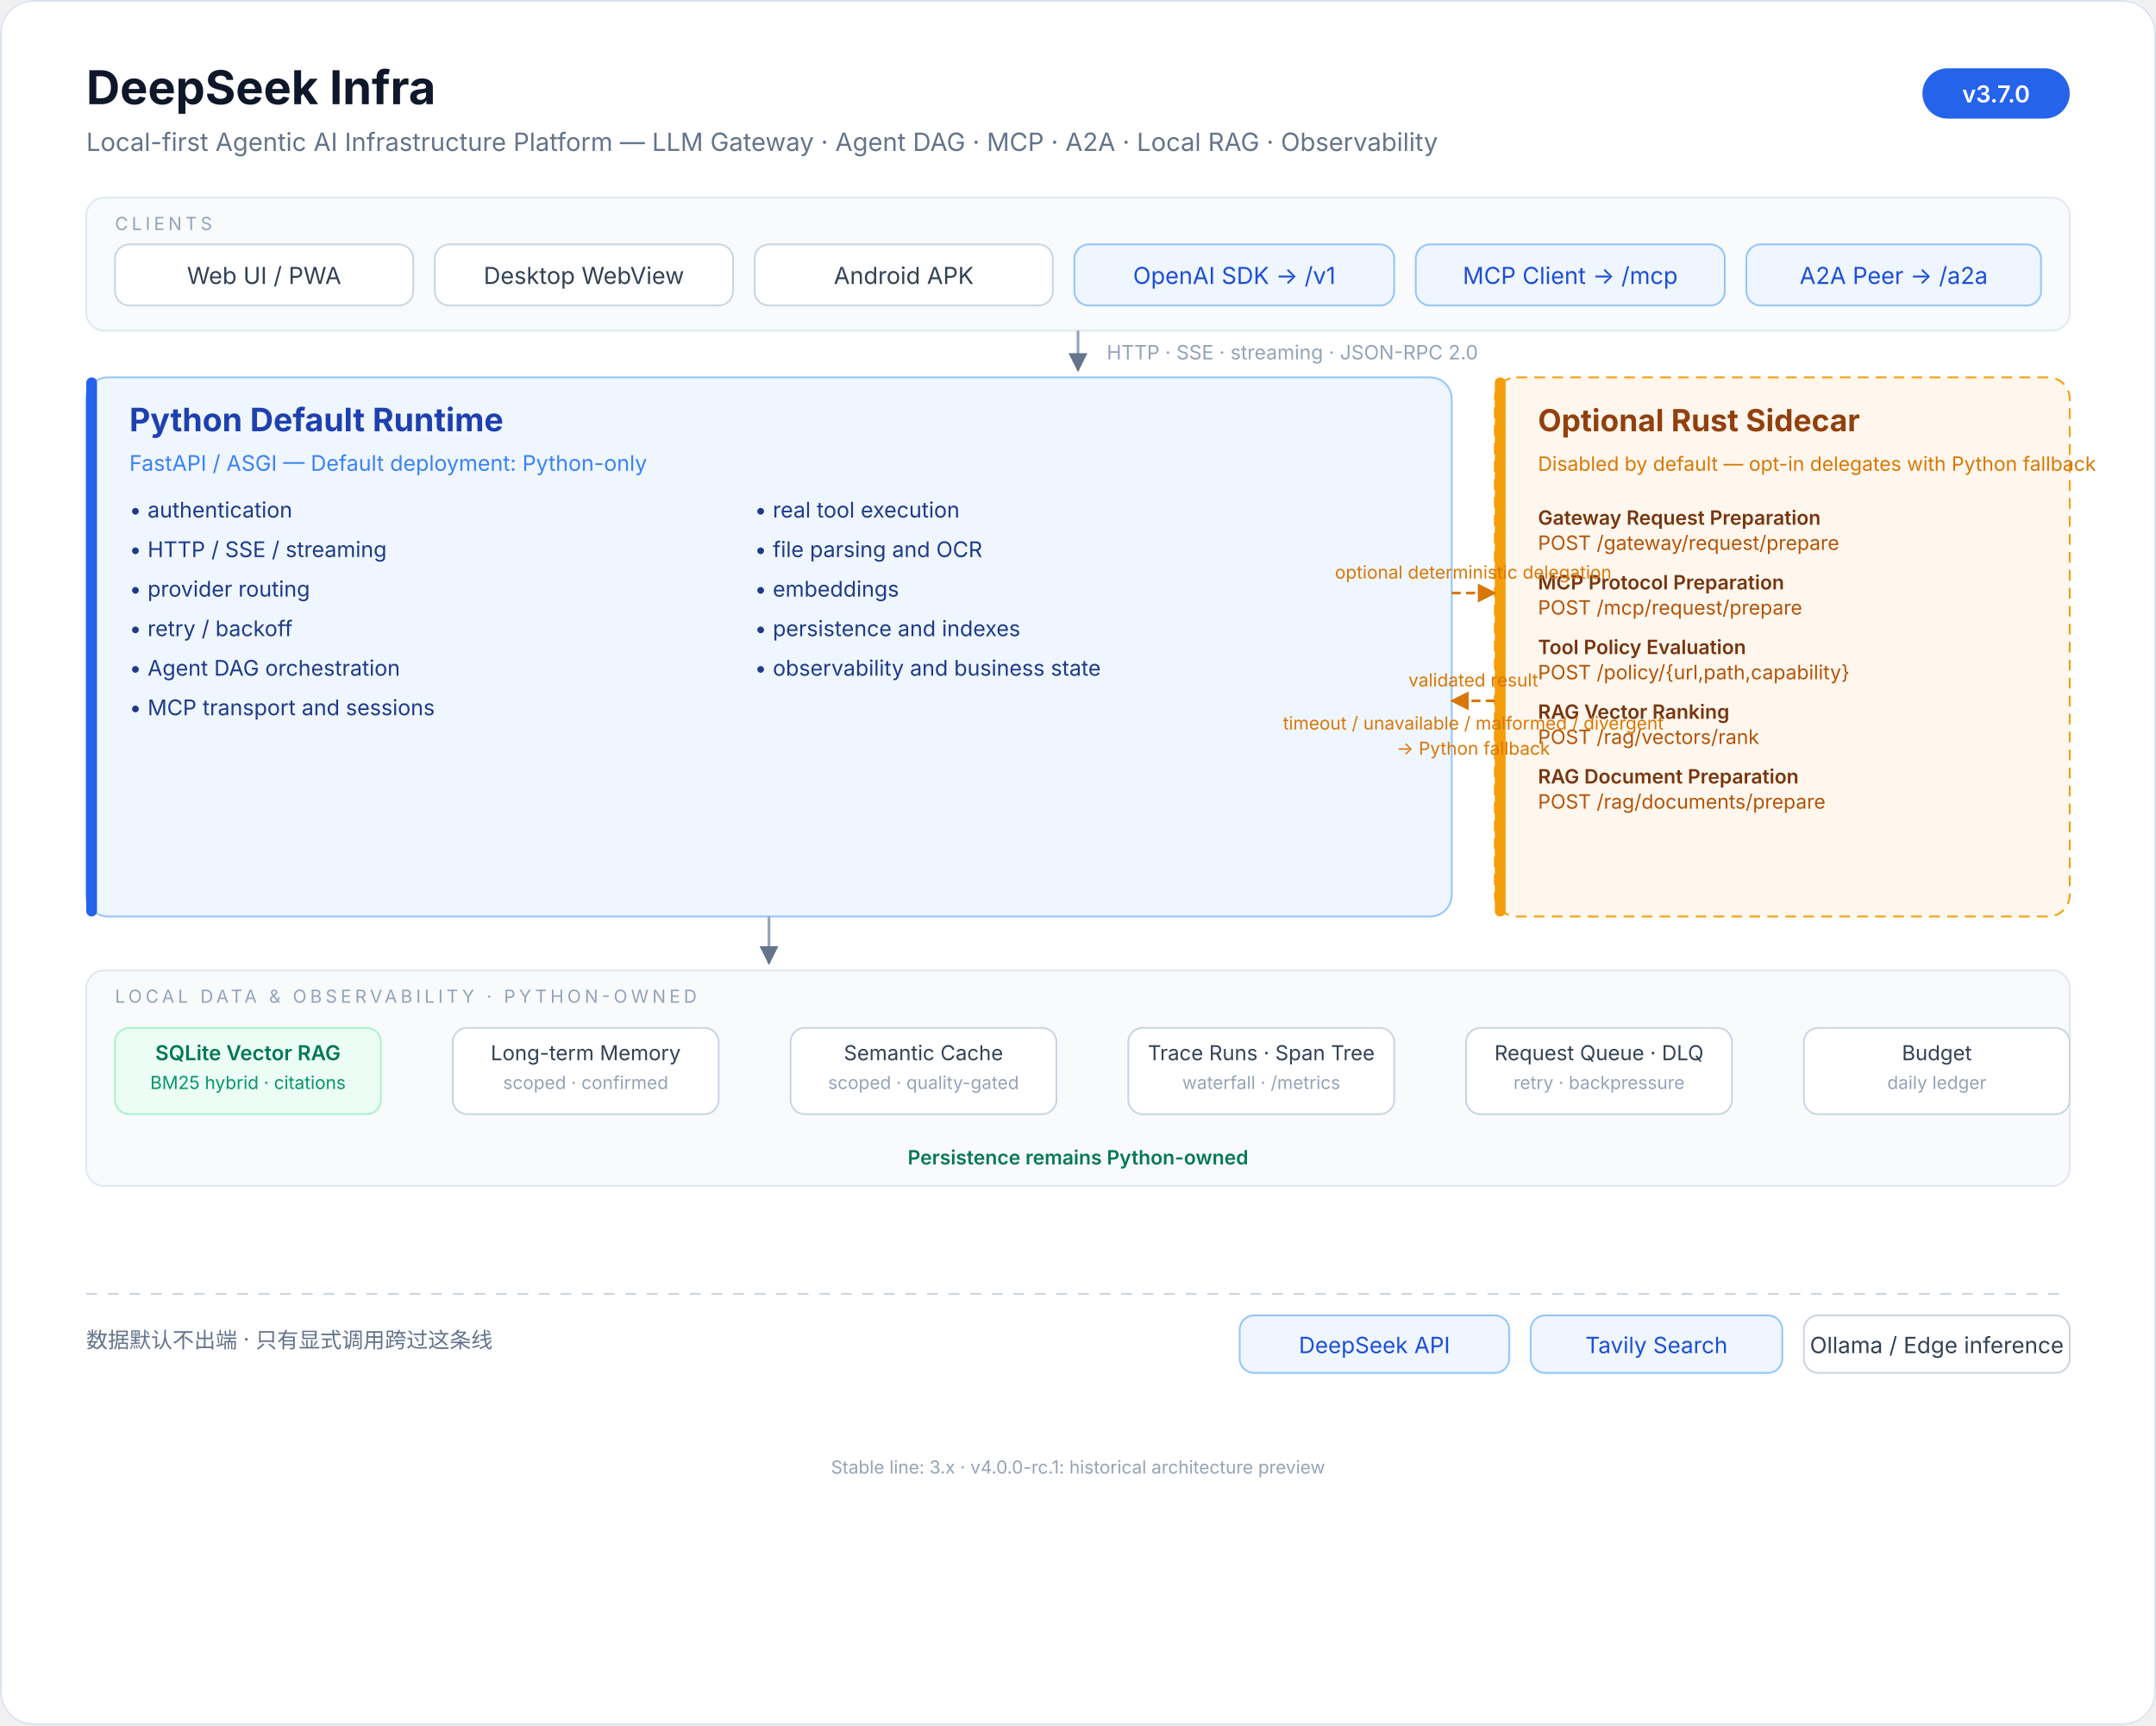
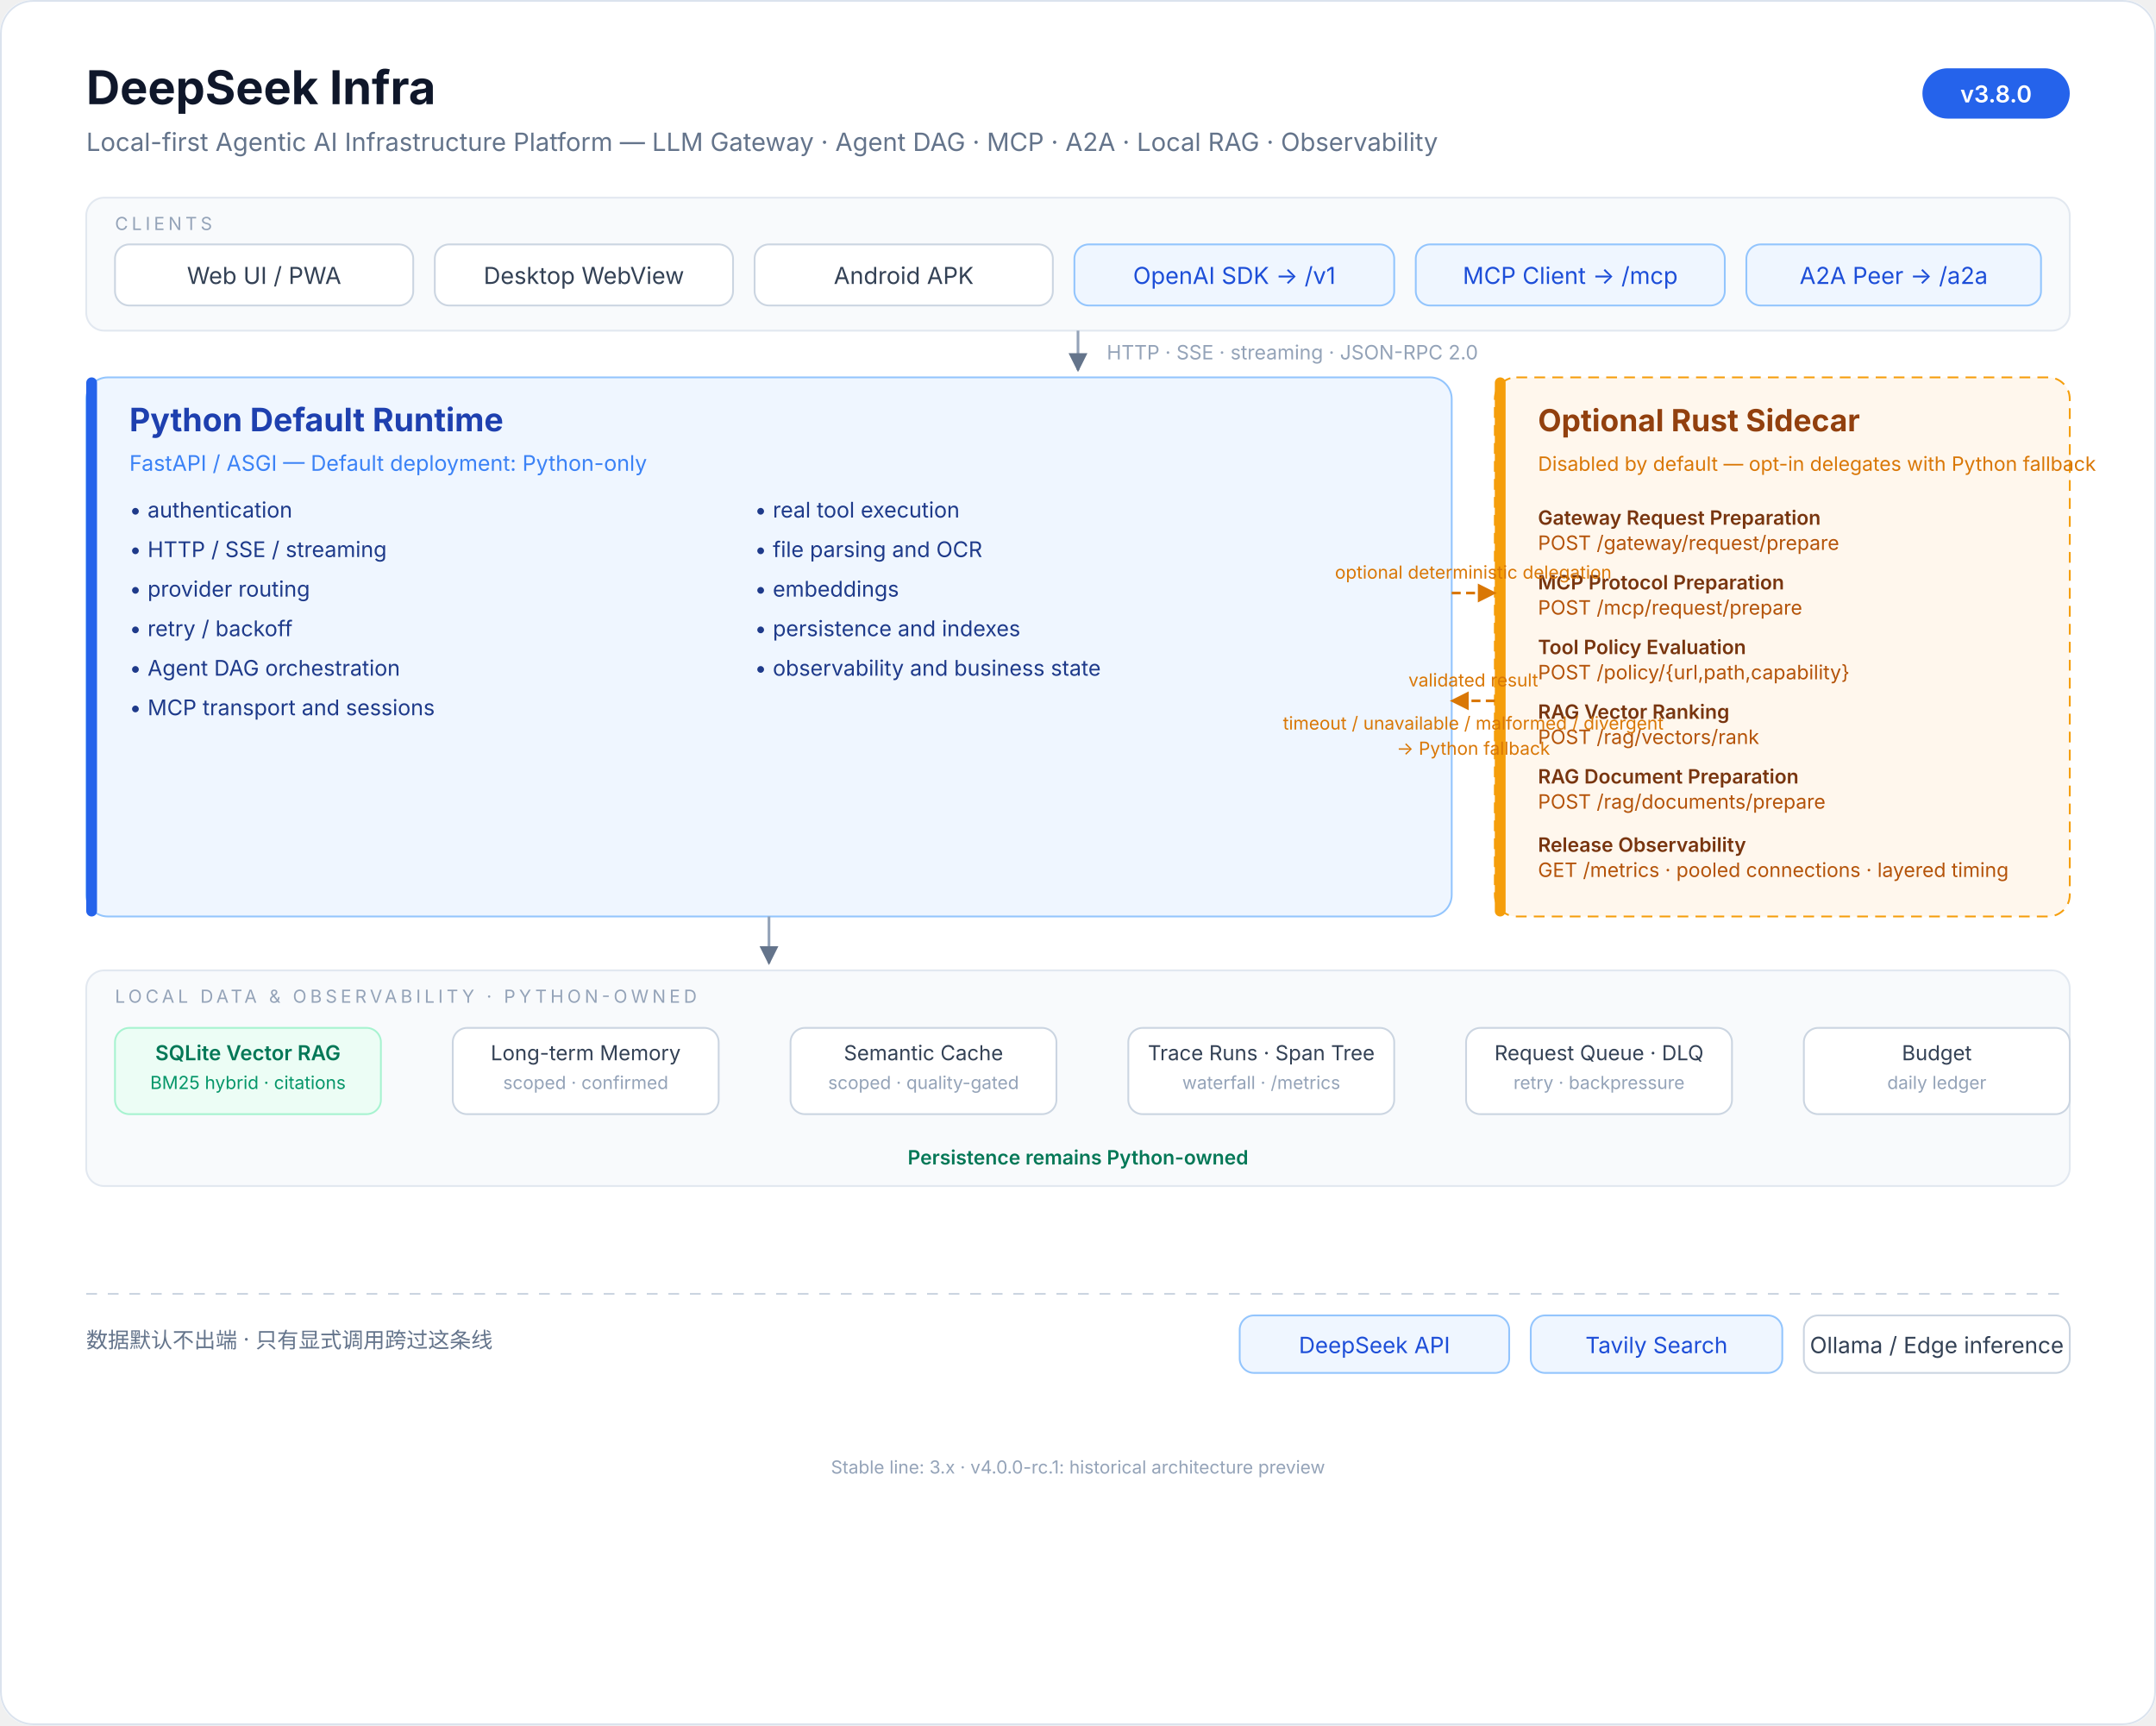
<svg xmlns="http://www.w3.org/2000/svg" viewBox="0 0 1200 960" font-family="ui-sans-serif, system-ui, -apple-system, 'Segoe UI', 'PingFang SC', 'Microsoft YaHei', sans-serif">
  <defs>
    <marker id="arrow" viewBox="0 0 10 10" refX="9" refY="5" markerWidth="7" markerHeight="7" orient="auto-start-reverse">
      <path d="M 0 0 L 10 5 L 0 10 z" fill="#64748b" />
    </marker>
    <marker id="rust-arrow" viewBox="0 0 10 10" refX="9" refY="5" markerWidth="7" markerHeight="7" orient="auto-start-reverse">
      <path d="M 0 0 L 10 5 L 0 10 z" fill="#d97706" />
    </marker>
  </defs>
  <rect x="0" y="0" width="1200" height="960" rx="18" fill="#ffffff" />
  <rect x="0.5" y="0.5" width="1199" height="959" rx="18" fill="none" stroke="#dbe3ee" />
  <text x="48" y="58" font-size="26" font-weight="700" fill="#0f172a">DeepSeek Infra</text>
  <text x="48" y="84" font-size="14" fill="#64748b">Local-first Agentic AI Infrastructure Platform — LLM Gateway · Agent DAG · MCP · A2A · Local RAG · Observability</text>
  <rect x="1070" y="38" width="82" height="28" rx="14" fill="#2563eb" />
-   <text x="1111" y="57" font-size="13" font-weight="600" fill="#ffffff" text-anchor="middle">v3.7.0</text>
+   <text x="1111" y="57" font-size="13" font-weight="600" fill="#ffffff" text-anchor="middle">v3.8.0</text>
  <rect x="48" y="110" width="1104" height="74" rx="10" fill="#f8fafc" stroke="#e2e8f0" />
  <text x="64" y="128" font-size="10" letter-spacing="2" fill="#94a3b8">CLIENTS</text>
  <g font-size="13" fill="#334155" text-anchor="middle">
    <rect x="64" y="136" width="166" height="34" rx="8" fill="#ffffff" stroke="#cbd5e1" />
    <text x="147" y="158">Web UI / PWA</text>
    <rect x="242" y="136" width="166" height="34" rx="8" fill="#ffffff" stroke="#cbd5e1" />
    <text x="325" y="158">Desktop WebView</text>
    <rect x="420" y="136" width="166" height="34" rx="8" fill="#ffffff" stroke="#cbd5e1" />
    <text x="503" y="158">Android APK</text>
    <rect x="598" y="136" width="178" height="34" rx="8" fill="#eff6ff" stroke="#93c5fd" />
    <text x="687" y="158" fill="#1d4ed8">OpenAI SDK → /v1</text>
    <rect x="788" y="136" width="172" height="34" rx="8" fill="#eff6ff" stroke="#93c5fd" />
    <text x="874" y="158" fill="#1d4ed8">MCP Client → /mcp</text>
    <rect x="972" y="136" width="164" height="34" rx="8" fill="#eff6ff" stroke="#93c5fd" />
    <text x="1054" y="158" fill="#1d4ed8">A2A Peer → /a2a</text>
  </g>
  <line x1="600" y1="184" x2="600" y2="206" stroke="#94a3b8" stroke-width="1.5" marker-end="url(#arrow)" />
  <text x="616" y="200" font-size="11" fill="#94a3b8">HTTP · SSE · streaming · JSON-RPC 2.0</text>
  <rect x="48" y="210" width="760" height="300" rx="12" fill="#eff6ff" stroke="#93c5fd" />
  <rect x="48" y="210" width="6" height="300" rx="3" fill="#2563eb" />
  <text x="72" y="240" font-size="18" font-weight="700" fill="#1e40af">Python Default Runtime</text>
  <text x="72" y="262" font-size="12" fill="#3b82f6">FastAPI / ASGI — Default deployment: Python-only</text>
  <g font-size="12" fill="#1e3a8a">
    <text x="72" y="288">• authentication</text>
    <text x="72" y="310">• HTTP / SSE / streaming</text>
    <text x="72" y="332">• provider routing</text>
    <text x="72" y="354">• retry / backoff</text>
    <text x="72" y="376">• Agent DAG orchestration</text>
    <text x="72" y="398">• MCP transport and sessions</text>
    <text x="420" y="288">• real tool execution</text>
    <text x="420" y="310">• file parsing and OCR</text>
    <text x="420" y="332">• embeddings</text>
    <text x="420" y="354">• persistence and indexes</text>
    <text x="420" y="376">• observability and business state</text>
  </g>
  <rect x="832" y="210" width="320" height="300" rx="12" fill="#fff7ed" stroke="#f59e0b" stroke-dasharray="6 4" />
  <rect x="832" y="210" width="6" height="300" rx="3" fill="#f59e0b" />
  <text x="856" y="240" font-size="17" font-weight="700" fill="#92400e">Optional Rust Sidecar</text>
  <text x="856" y="262" font-size="11" fill="#d97706">Disabled by default — opt-in delegates with Python fallback</text>
  <g font-size="11" fill="#78350f">
    <text x="856" y="292" font-weight="600">Gateway Request Preparation</text>
    <text x="856" y="306" fill="#b45309">POST /gateway/request/prepare</text>
    <text x="856" y="328" font-weight="600">MCP Protocol Preparation</text>
    <text x="856" y="342" fill="#b45309">POST /mcp/request/prepare</text>
    <text x="856" y="364" font-weight="600">Tool Policy Evaluation</text>
    <text x="856" y="378" fill="#b45309">POST /policy/{url,path,capability}</text>
    <text x="856" y="400" font-weight="600">RAG Vector Ranking</text>
    <text x="856" y="414" fill="#b45309">POST /rag/vectors/rank</text>
    <text x="856" y="436" font-weight="600">RAG Document Preparation</text>
    <text x="856" y="450" fill="#b45309">POST /rag/documents/prepare</text>
+     <text x="856" y="474" font-weight="600">Release Observability</text>
+     <text x="856" y="488" fill="#b45309">GET /metrics · pooled connections · layered timing</text>
  </g>
  <line x1="808" y1="330" x2="832" y2="330" stroke="#d97706" stroke-width="1.5" stroke-dasharray="5 3" marker-end="url(#rust-arrow)" />
  <text x="820" y="322" font-size="10" fill="#d97706" text-anchor="middle">optional deterministic delegation</text>
  <line x1="832" y1="390" x2="808" y2="390" stroke="#d97706" stroke-width="1.5" stroke-dasharray="5 3" marker-end="url(#rust-arrow)" />
  <text x="820" y="382" font-size="10" fill="#d97706" text-anchor="middle">validated result</text>
  <text x="820" y="406" font-size="10" fill="#d97706" text-anchor="middle">timeout / unavailable / malformed / divergent</text>
  <text x="820" y="420" font-size="10" fill="#d97706" text-anchor="middle">→ Python fallback</text>
  <line x1="428" y1="510" x2="428" y2="536" stroke="#94a3b8" stroke-width="1.5" marker-end="url(#arrow)" />
  <rect x="48" y="540" width="1104" height="120" rx="10" fill="#f8fafc" stroke="#e2e8f0" />
  <text x="64" y="558" font-size="10" letter-spacing="2" fill="#94a3b8">LOCAL DATA &amp; OBSERVABILITY · PYTHON-OWNED</text>
  <g font-size="11.5" fill="#334155" text-anchor="middle">
    <rect x="64" y="572" width="148" height="48" rx="8" fill="#ecfdf5" stroke="#a7f3d0" />
    <text x="138" y="590" fill="#047857" font-weight="600">SQLite Vector RAG</text>
    <text x="138" y="606" font-size="10" fill="#059669">BM25 hybrid · citations</text>
    <rect x="252" y="572" width="148" height="48" rx="8" fill="#ffffff" stroke="#cbd5e1" />
    <text x="326" y="590">Long-term Memory</text>
    <text x="326" y="606" font-size="10" fill="#94a3b8">scoped · confirmed</text>
    <rect x="440" y="572" width="148" height="48" rx="8" fill="#ffffff" stroke="#cbd5e1" />
    <text x="514" y="590">Semantic Cache</text>
    <text x="514" y="606" font-size="10" fill="#94a3b8">scoped · quality-gated</text>
    <rect x="628" y="572" width="148" height="48" rx="8" fill="#ffffff" stroke="#cbd5e1" />
    <text x="702" y="590">Trace Runs · Span Tree</text>
    <text x="702" y="606" font-size="10" fill="#94a3b8">waterfall · /metrics</text>
    <rect x="816" y="572" width="148" height="48" rx="8" fill="#ffffff" stroke="#cbd5e1" />
    <text x="890" y="590">Request Queue · DLQ</text>
    <text x="890" y="606" font-size="10" fill="#94a3b8">retry · backpressure</text>
    <rect x="1004" y="572" width="148" height="48" rx="8" fill="#ffffff" stroke="#cbd5e1" />
    <text x="1078" y="590">Budget</text>
    <text x="1078" y="606" font-size="10" fill="#94a3b8">daily ledger</text>
  </g>
  <text x="600" y="648" font-size="11" fill="#047857" text-anchor="middle" font-weight="600">Persistence remains Python-owned</text>
  <line x1="48" y1="720" x2="1152" y2="720" stroke="#cbd5e1" stroke-dasharray="6 6" />
  <text x="48" y="750" font-size="12" fill="#64748b">数据默认不出端 · 只有显式调用跨过这条线</text>
  <g font-size="12.5" text-anchor="middle">
    <rect x="690" y="732" width="150" height="32" rx="8" fill="#eff6ff" stroke="#93c5fd" />
    <text x="765" y="753" fill="#1d4ed8">DeepSeek API</text>
    <rect x="852" y="732" width="140" height="32" rx="8" fill="#eff6ff" stroke="#93c5fd" />
    <text x="922" y="753" fill="#1d4ed8">Tavily Search</text>
    <rect x="1004" y="732" width="148" height="32" rx="8" fill="#ffffff" stroke="#cbd5e1" />
    <text x="1078" y="753" fill="#334155">Ollama / Edge inference</text>
  </g>
  <text x="600" y="820" font-size="10" fill="#94a3b8" text-anchor="middle">Stable line: 3.x · v4.0.0-rc.1: historical architecture preview</text>
</svg>
